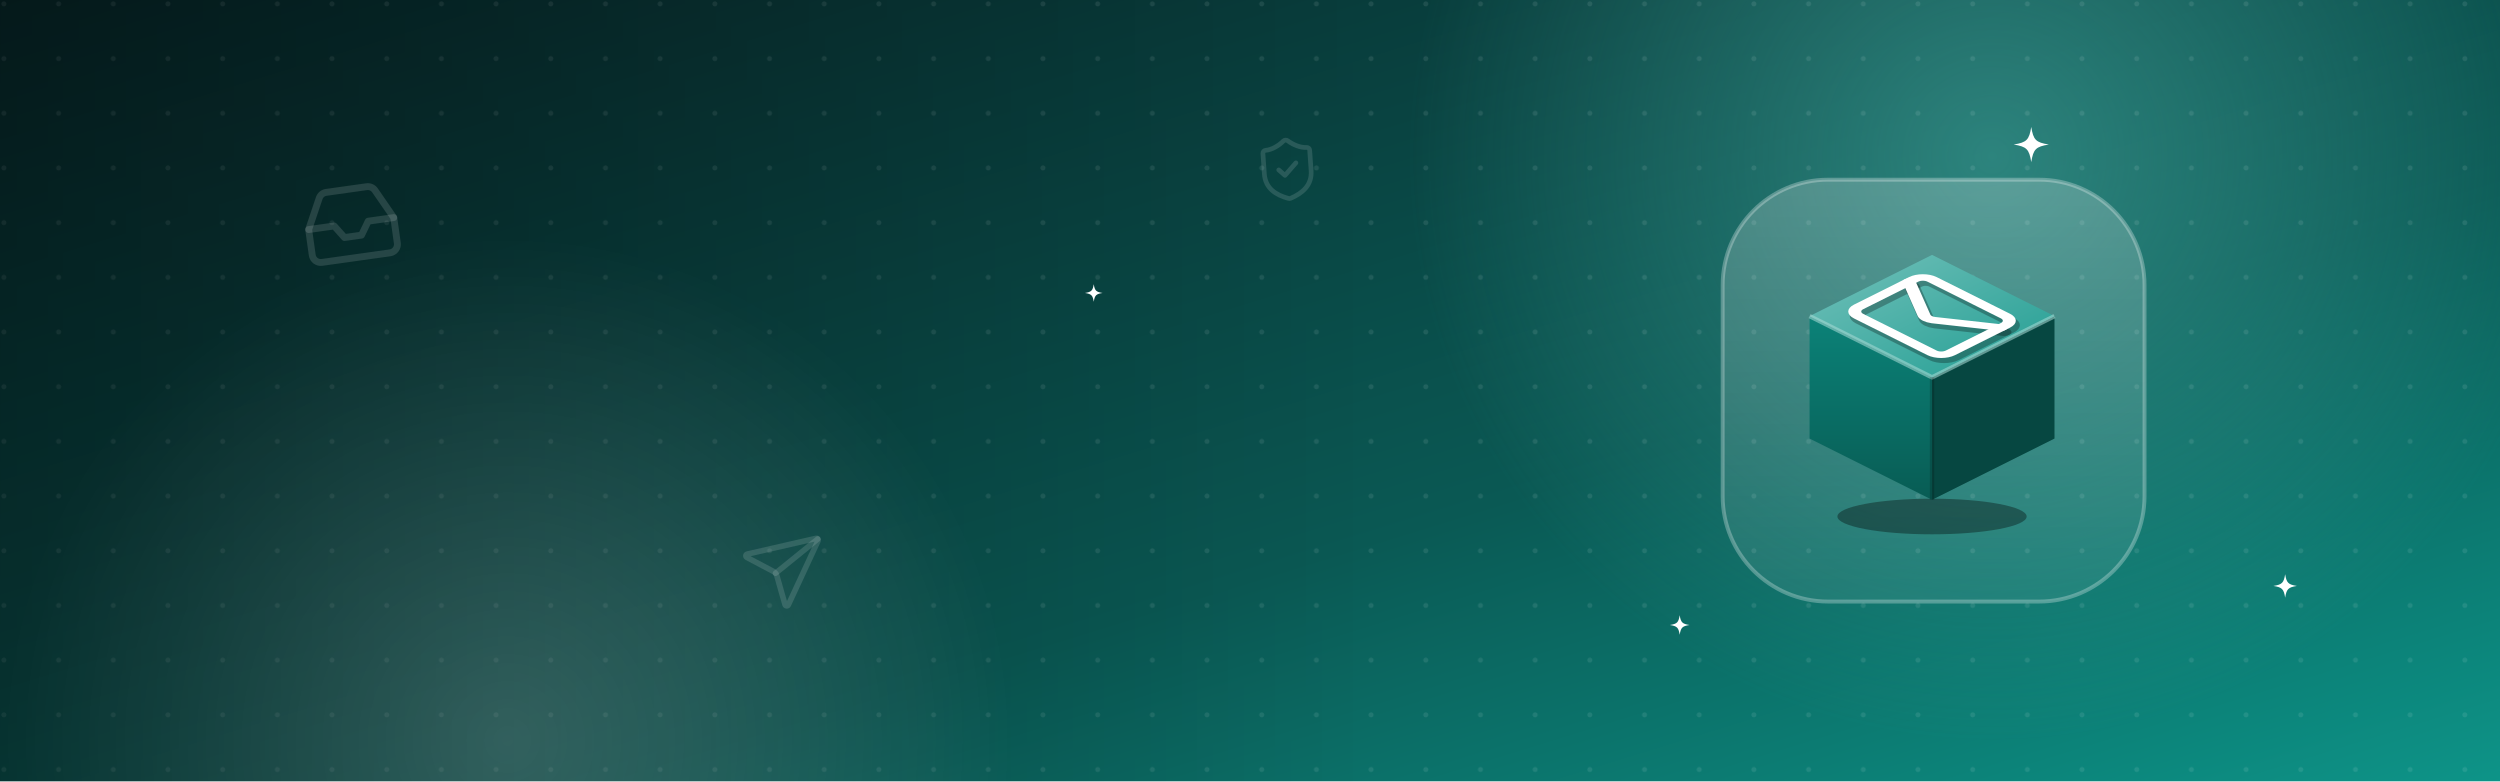
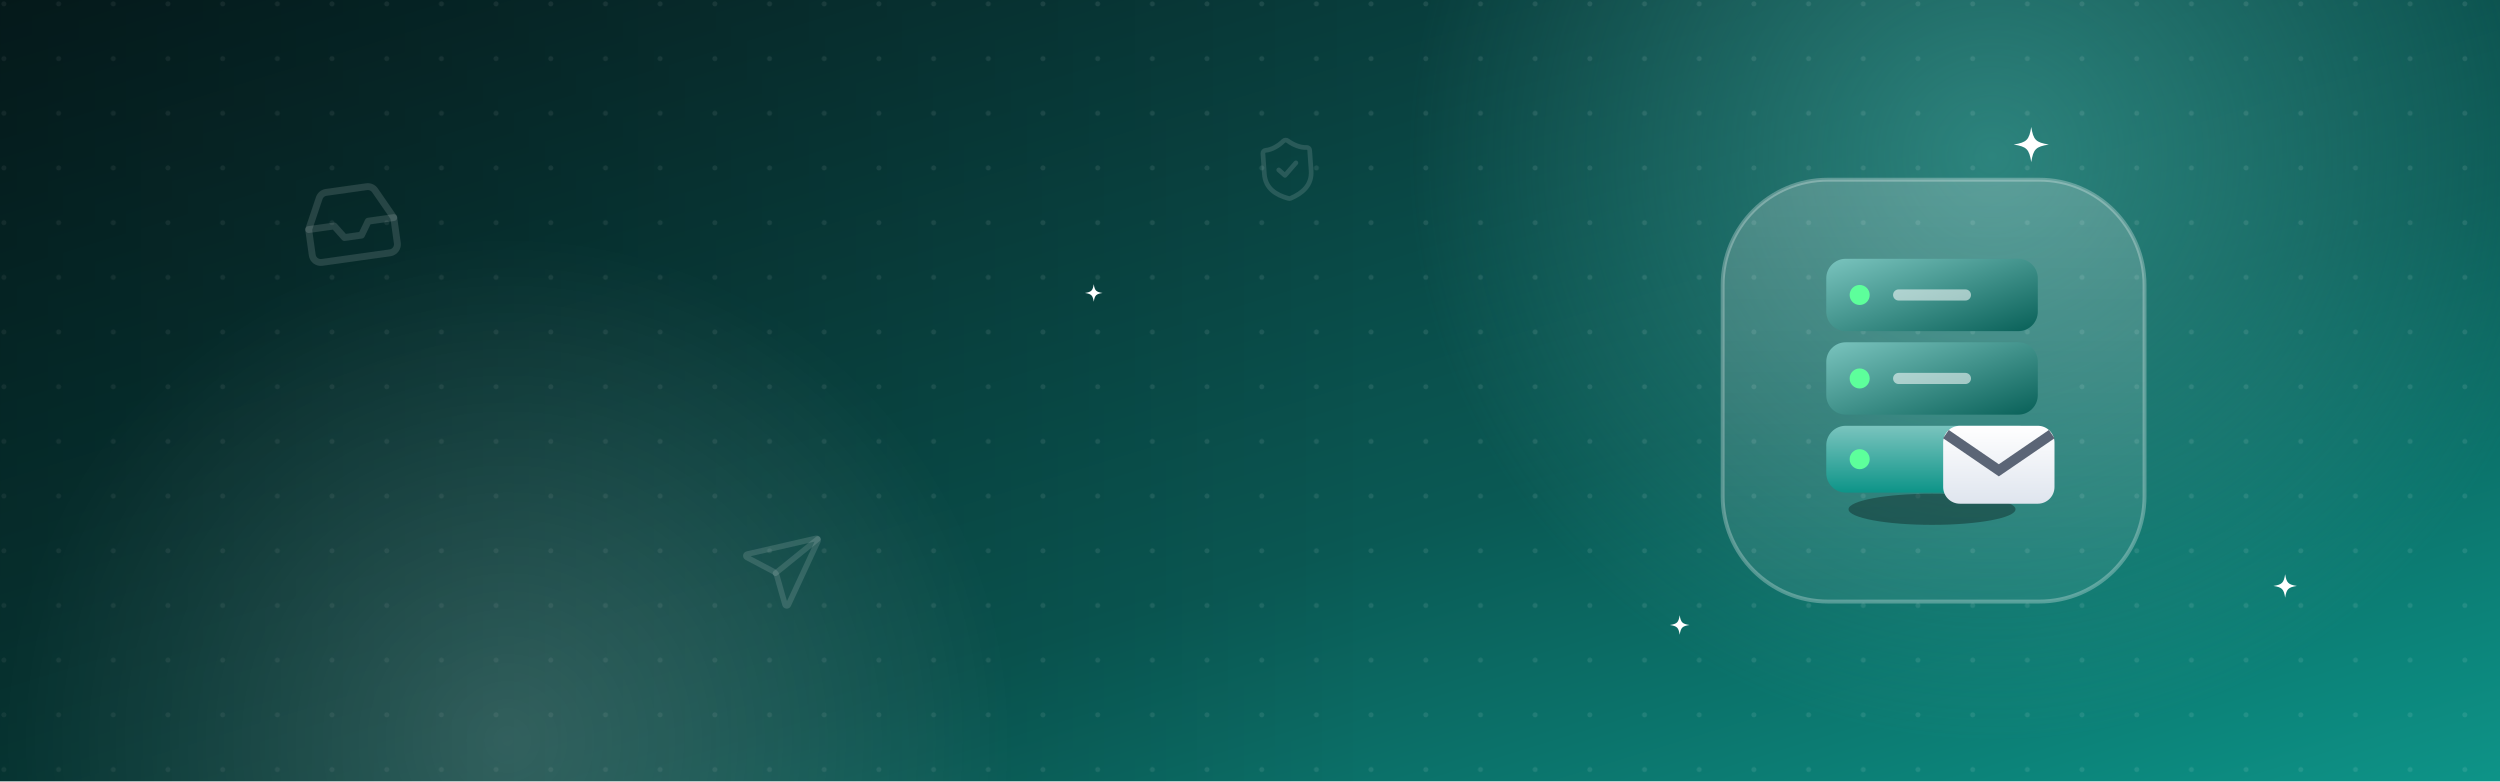
<svg xmlns="http://www.w3.org/2000/svg" viewBox="0 0 1280 400" role="img" aria-hidden="true">
  <defs>
    <linearGradient id="bg" x1="0" y1="0" x2="1" y2="1">
      <stop offset="0" stop-color="#072628" />
      <stop offset=".62" stop-color="#0a5954" />
      <stop offset="1" stop-color="#0d9488" />
    </linearGradient>
    <radialGradient id="o1">
      <stop offset="0" stop-color="#4aafa6" stop-opacity=".55" />
      <stop offset="1" stop-color="#4aafa6" stop-opacity="0" />
    </radialGradient>
    <radialGradient id="o2">
      <stop offset="0" stop-color="#ffffff" stop-opacity=".22" />
      <stop offset="1" stop-color="#ffffff" stop-opacity="0" />
    </radialGradient>
    <pattern id="dots" width="28" height="28" patternUnits="userSpaceOnUse">
      <circle cx="2" cy="2" r="1.3" fill="#ffffff" fill-opacity=".09" />
    </pattern>
    <linearGradient id="glass" x1="0" y1="0" x2="0" y2="1">
      <stop offset="0" stop-color="#ffffff" stop-opacity=".22" />
      <stop offset="1" stop-color="#ffffff" stop-opacity=".06" />
    </linearGradient>
    <linearGradient id="fade" x1="0" y1="0" x2="1" y2="0">
      <stop offset="0" stop-color="#000" stop-opacity=".35" />
      <stop offset=".55" stop-color="#000" stop-opacity="0" />
    </linearGradient>
-     <linearGradient id="bbt" x1="0" y1="0" x2="1" y2="1">
-       <stop offset="0" stop-color="#73c1ba" />
-       <stop offset="1" stop-color="#209d92" />
+     <linearGradient id="bbm" x1="0" y1="0" x2="1" y2="1">
+       <stop offset="0" stop-color="#7ac4be" />
+       <stop offset="1" stop-color="#086058" />
    </linearGradient>
-     <linearGradient id="bbl" x1="0" y1="0" x2="0" y2="1">
-       <stop offset="0" stop-color="#0b8278" />
-       <stop offset="1" stop-color="#085c54" />
+     <linearGradient id="bbv" x1="0" y1="0" x2="0" y2="1">
+       <stop offset="0" stop-color="#7ac4be" />
+       <stop offset="1" stop-color="#0d9488" />
    </linearGradient>
-     <linearGradient id="bbsh" x1="0" y1="0" x2="1" y2="0">
+     <linearGradient id="bbw" x1="0" y1="0" x2="0" y2="1">
+       <stop offset="0" stop-color="#ffffff" />
+       <stop offset="1" stop-color="#dfe5ee" />
+     </linearGradient>
+     <linearGradient id="bbg" x1="0" y1="0" x2="0" y2="1">
+       <stop offset="0" stop-color="#ffe08a" />
+       <stop offset="1" stop-color="#f2a62b" />
+     </linearGradient>
+     <radialGradient id="bbh" cx=".3" cy=".25" r=".7">
+       <stop offset="0" stop-color="#fff" stop-opacity=".55" />
+       <stop offset="1" stop-color="#fff" stop-opacity="0" />
+     </radialGradient>
+     <linearGradient id="bbs" x1="0" y1="0" x2="1" y2="0">
      <stop offset="0" stop-color="#fff" stop-opacity="0" />
-       <stop offset=".5" stop-color="#fff" stop-opacity=".55" />
+       <stop offset=".5" stop-color="#fff" stop-opacity=".6" />
      <stop offset="1" stop-color="#fff" stop-opacity="0" />
    </linearGradient>
-     <clipPath id="bbc">
-       <path d="M32 10 L54 21 L32 32 L10 21 Z" />
-     </clipPath>
  </defs>
  <style>.b1,.b2,.f,.s,.k{transform-box:fill-box;transform-origin:50% 50%}
@keyframes b1{to{transform:translate(-90px,40px) scale(1.15)}}@keyframes b2{to{transform:translate(70px,-30px) scale(.9)}}
@keyframes f{0%,100%{transform:translateY(0)}50%{transform:translateY(-10px)}}
@keyframes s{0%,100%{opacity:.25;transform:scale(.5) rotate(0)}50%{opacity:.95;transform:scale(1) rotate(45deg)}}
@keyframes k{0%,100%{transform:translateY(0)}50%{transform:translateY(-6px)}}
.b1{animation:b1 16s ease-in-out infinite alternate}.b2{animation:b2 19s ease-in-out infinite alternate}
.f{animation:f 9s ease-in-out infinite}.f1{animation-duration:11s;animation-delay:-3s}.f2{animation-duration:13s;animation-delay:-6s}
.s{animation:s 3.4s ease-in-out infinite}.k{animation:k 6s ease-in-out infinite}
- @media (prefers-reduced-motion:reduce){.b1,.b2,.f,.s,.k{animation:none!important}}.bbbob,.bbshadow{transform-box:fill-box;transform-origin:50% 50%}@keyframes bbb{0%,100%{transform:translateY(0)}50%{transform:translateY(-2.2px)}}@keyframes bbsd{0%,100%{transform:scaleX(1);opacity:.35}50%{transform:scaleX(.86);opacity:.22}}@keyframes bbs{0%,55%{transform:translateX(0)}100%{transform:translateX(78px)}}@keyframes bbg{0%,100%{opacity:.9}50%{opacity:1}}.bbbob{animation:bbb 4.2s ease-in-out infinite}.bbshadow{animation:bbsd 4.2s ease-in-out infinite}.bbshine{animation:bbs 5.5s ease-in-out infinite}.bbglow{animation:bbg 4.2s ease-in-out infinite}</style>
+ @media (prefers-reduced-motion:reduce){.b1,.b2,.f,.s,.k{animation:none!important}}.bbfl,.bbpu,.bbbl,.bbsp,.bbwg,.bbri,.bbsd,.bbpop{transform-box:fill-box;transform-origin:50% 50%}.bbgr{transform-box:fill-box;transform-origin:50% 100%}@keyframes bbfl{0%,100%{transform:translateY(0)}50%{transform:translateY(-2px)}}.bbfl{animation:bbfl 4.2s ease-in-out infinite}@keyframes bbsd{0%,100%{transform:scaleX(1);opacity:.32}50%{transform:scaleX(.85);opacity:.2}}.bbsd{animation:bbsd 4.2s ease-in-out infinite}@keyframes bbpu{0%,100%{opacity:.55}50%{opacity:1}}.bbpu{animation:bbpu 2.4s ease-in-out infinite}@keyframes bbbl{0%,44%,56%,100%{opacity:1}50%{opacity:.15}}.bbbl{animation:bbbl 3s steps(1,end) infinite}@keyframes bbsp{to{transform:rotate(360deg)}}.bbsp{animation:bbsp 14s linear infinite}@keyframes bbwg{0%,100%{transform:rotate(-6deg)}50%{transform:rotate(6deg)}}.bbwg{animation:bbwg 3.4s ease-in-out infinite}@keyframes bbri{0%{transform:translateY(2px);opacity:.7}100%{transform:translateY(-3.5px);opacity:1}}.bbri{animation:bbri 1.6s ease-in-out infinite alternate}@keyframes bbgr{0%,100%{transform:scaleY(.55)}50%{transform:scaleY(1)}}.bbgr{animation:bbgr 2.8s ease-in-out infinite}@keyframes bbpop{0%,100%{transform:scale(.9)}50%{transform:scale(1.08)}}.bbpop{animation:bbpop 2.6s ease-in-out infinite}@keyframes bbsh{0%,60%{transform:translateX(-30px)}100%{transform:translateX(70px)}}.bbsh{animation:bbsh 5s ease-in-out infinite}@keyframes bbdash{to{stroke-dashoffset:-40}}.bbdash{animation:bbdash 2.4s linear infinite}@keyframes bbsw{0%,100%{transform:rotate(-50deg)}50%{transform:rotate(35deg)}}</style>
  <rect width="1280" height="400" fill="url(#bg)" />
  <circle class="b1" cx="1020" cy="80" r="300" fill="url(#o1)" />
  <circle class="b2" cx="260" cy="380" r="260" fill="url(#o2)" />
  <rect width="1280" height="400" fill="url(#dots)" />
  <rect width="1280" height="400" fill="url(#fade)" />
  <g transform="translate(150 92) rotate(-8) scale(2.2)">
    <g class="f f0" fill="none" stroke="#ffffff" stroke-opacity=".13" stroke-width="1.6" stroke-linecap="round" stroke-linejoin="round">
      <polyline points="22 12 16 12 14 15 10 15 8 12 2 12" />
      <path d="M5.45 5.11 2 12v6a2 2 0 0 0 2 2h16a2 2 0 0 0 2-2v-6l-3.45-6.89A2 2 0 0 0 16.76 4H7.24a2 2 0 0 0-1.79 1.11z" />
    </g>
  </g>
  <g transform="translate(380 268) rotate(6) scale(1.8)">
    <g class="f f1" fill="none" stroke="#ffffff" stroke-opacity=".13" stroke-width="1.6" stroke-linecap="round" stroke-linejoin="round">
      <path d="M14.536 21.686a.5.5 0 0 0 .937-.024l6.5-19a.496.496 0 0 0-.635-.635l-19 6.5a.5.5 0 0 0-.024.937l7.93 3.18a2 2 0 0 1 1.112 1.11z" />
      <path d="m21.854 2.147-10.94 10.939" />
    </g>
  </g>
  <g transform="translate(640 70) rotate(-4) scale(1.5)">
    <g class="f f2" fill="none" stroke="#ffffff" stroke-opacity=".13" stroke-width="1.6" stroke-linecap="round" stroke-linejoin="round">
      <path d="M20 13c0 5-3.5 7.5-7.66 8.95a1 1 0 0 1-.67-.01C7.5 20.5 4 18 4 13V6a1 1 0 0 1 1-1c2 0 4.5-1.2 6.24-2.72a1.17 1.17 0 0 1 1.52 0C14.51 3.81 17 5 19 5a1 1 0 0 1 1 1z" />
      <path d="m9 12 2 2 4-4" />
    </g>
  </g>
  <g class="k">
    <rect x="882" y="92" width="216" height="216" rx="54" fill="url(#glass)" stroke="#ffffff" stroke-opacity=".28" stroke-width="2" />
-     <g transform="translate(898 102) scale(2.85)">
-       <g class="bbbob">
-         <ellipse cx="32" cy="57" rx="17" ry="3.2" fill="#000" opacity=".35" class="bbshadow" />
-         <path d="M10 21 L32 32 V54 L10 43 Z" fill="url(#bbl)" />
-         <path d="M54 21 L32 32 V54 L54 43 Z" fill="#064741" />
-         <path d="M32 10 L54 21 L32 32 L10 21 Z" fill="url(#bbt)" />
-         <path d="M10 21 L32 32 L54 21" fill="none" stroke="#aadad5" stroke-opacity=".55" stroke-width=".8" stroke-linejoin="round" />
-         <path d="M32 32 V54" stroke="#000" stroke-opacity=".18" stroke-width=".8" />
-         <g clip-path="url(#bbc)">
-           <rect class="bbshine" x="-14" y="6" width="14" height="30" fill="url(#bbsh)" transform="skewX(-25)" />
+     <g transform="translate(898 104) scale(2.85)">
+       <ellipse class="bbsd" cx="32" cy="55" rx="15" ry="2.8" fill="#000" opacity=".32" />
+       <g class="bbfl">
+         <rect x="13" y="10" width="38" height="13" rx="3.5" fill="url(#bbm)" />
+         <rect x="13" y="25" width="38" height="13" rx="3.5" fill="url(#bbm)" />
+         <rect x="13" y="40" width="38" height="12" rx="3.5" fill="url(#bbv)" />
+         <g fill="#5dff9b">
+           <circle class="bbbl" cx="19" cy="16.5" r="1.8" />
+           <circle class="bbbl" style="animation-delay:1s" cx="19" cy="31.5" r="1.8" />
+           <circle class="bbbl" style="animation-delay:2s" cx="19" cy="46" r="1.8" />
        </g>
-         <g transform="translate(.5 .8)">
-           <g transform="matrix(0.825 0.4125 -0.825 0.4125 32 11.100)" fill="none" stroke="#000" stroke-opacity=".28" stroke-width="2.4" stroke-linecap="round" stroke-linejoin="round">
-             <path d="m22 7-8.991 5.727a2 2 0 0 1-2.009 0L2 7" />
-             <rect x="2" y="4" width="20" height="16" rx="2" />
-           </g>
+         <g fill="#fff" opacity=".55">
+           <rect x="25" y="15.5" width="14" height="2" rx="1" />
+           <rect x="25" y="30.5" width="14" height="2" rx="1" />
        </g>
-         <g class="bbglow" transform="matrix(0.825 0.4125 -0.825 0.4125 32 11.100)" fill="none" stroke="#fff" stroke-width="2" stroke-linecap="round" stroke-linejoin="round">
-           <path d="m22 7-8.991 5.727a2 2 0 0 1-2.009 0L2 7" />
-           <rect x="2" y="4" width="20" height="16" rx="2" />
-         </g>
+       </g>
+       <g class="bbri">
+         <rect x="34" y="40" width="20" height="14" rx="3" fill="url(#bbw)" />
+         <path d="M34.5 41.5 44 48l9.5-6.5" fill="none" stroke="#5b6576" stroke-width="1.8" />
      </g>
    </g>
  </g>
  <g transform="translate(1040 74) scale(0.9)">
    <path class="s" style="animation-delay:0s" d="M0 -10 C1.2 -2.6 2.6 -1.2 10 0 C2.6 1.2 1.2 2.6 0 10 C-1.2 2.6 -2.6 1.2 -10 0 C-2.6 -1.2 -1.2 -2.6 0 -10Z" fill="#ffffff" />
  </g>
  <g transform="translate(1170 300) scale(0.6)">
    <path class="s" style="animation-delay:1.1s" d="M0 -10 C1.2 -2.6 2.6 -1.2 10 0 C2.6 1.2 1.2 2.6 0 10 C-1.2 2.6 -2.6 1.2 -10 0 C-2.6 -1.2 -1.2 -2.6 0 -10Z" fill="#ffffff" />
  </g>
  <g transform="translate(860 320) scale(0.5)">
    <path class="s" style="animation-delay:2.2s" d="M0 -10 C1.2 -2.6 2.6 -1.2 10 0 C2.6 1.2 1.2 2.6 0 10 C-1.2 2.6 -2.6 1.2 -10 0 C-2.6 -1.2 -1.2 -2.6 0 -10Z" fill="#ffffff" />
  </g>
  <g transform="translate(560 150) scale(0.45)">
    <path class="s" style="animation-delay:0.6s" d="M0 -10 C1.2 -2.6 2.6 -1.2 10 0 C2.6 1.2 1.2 2.6 0 10 C-1.2 2.6 -2.6 1.2 -10 0 C-2.6 -1.2 -1.2 -2.6 0 -10Z" fill="#ffffff" />
  </g>
</svg>
